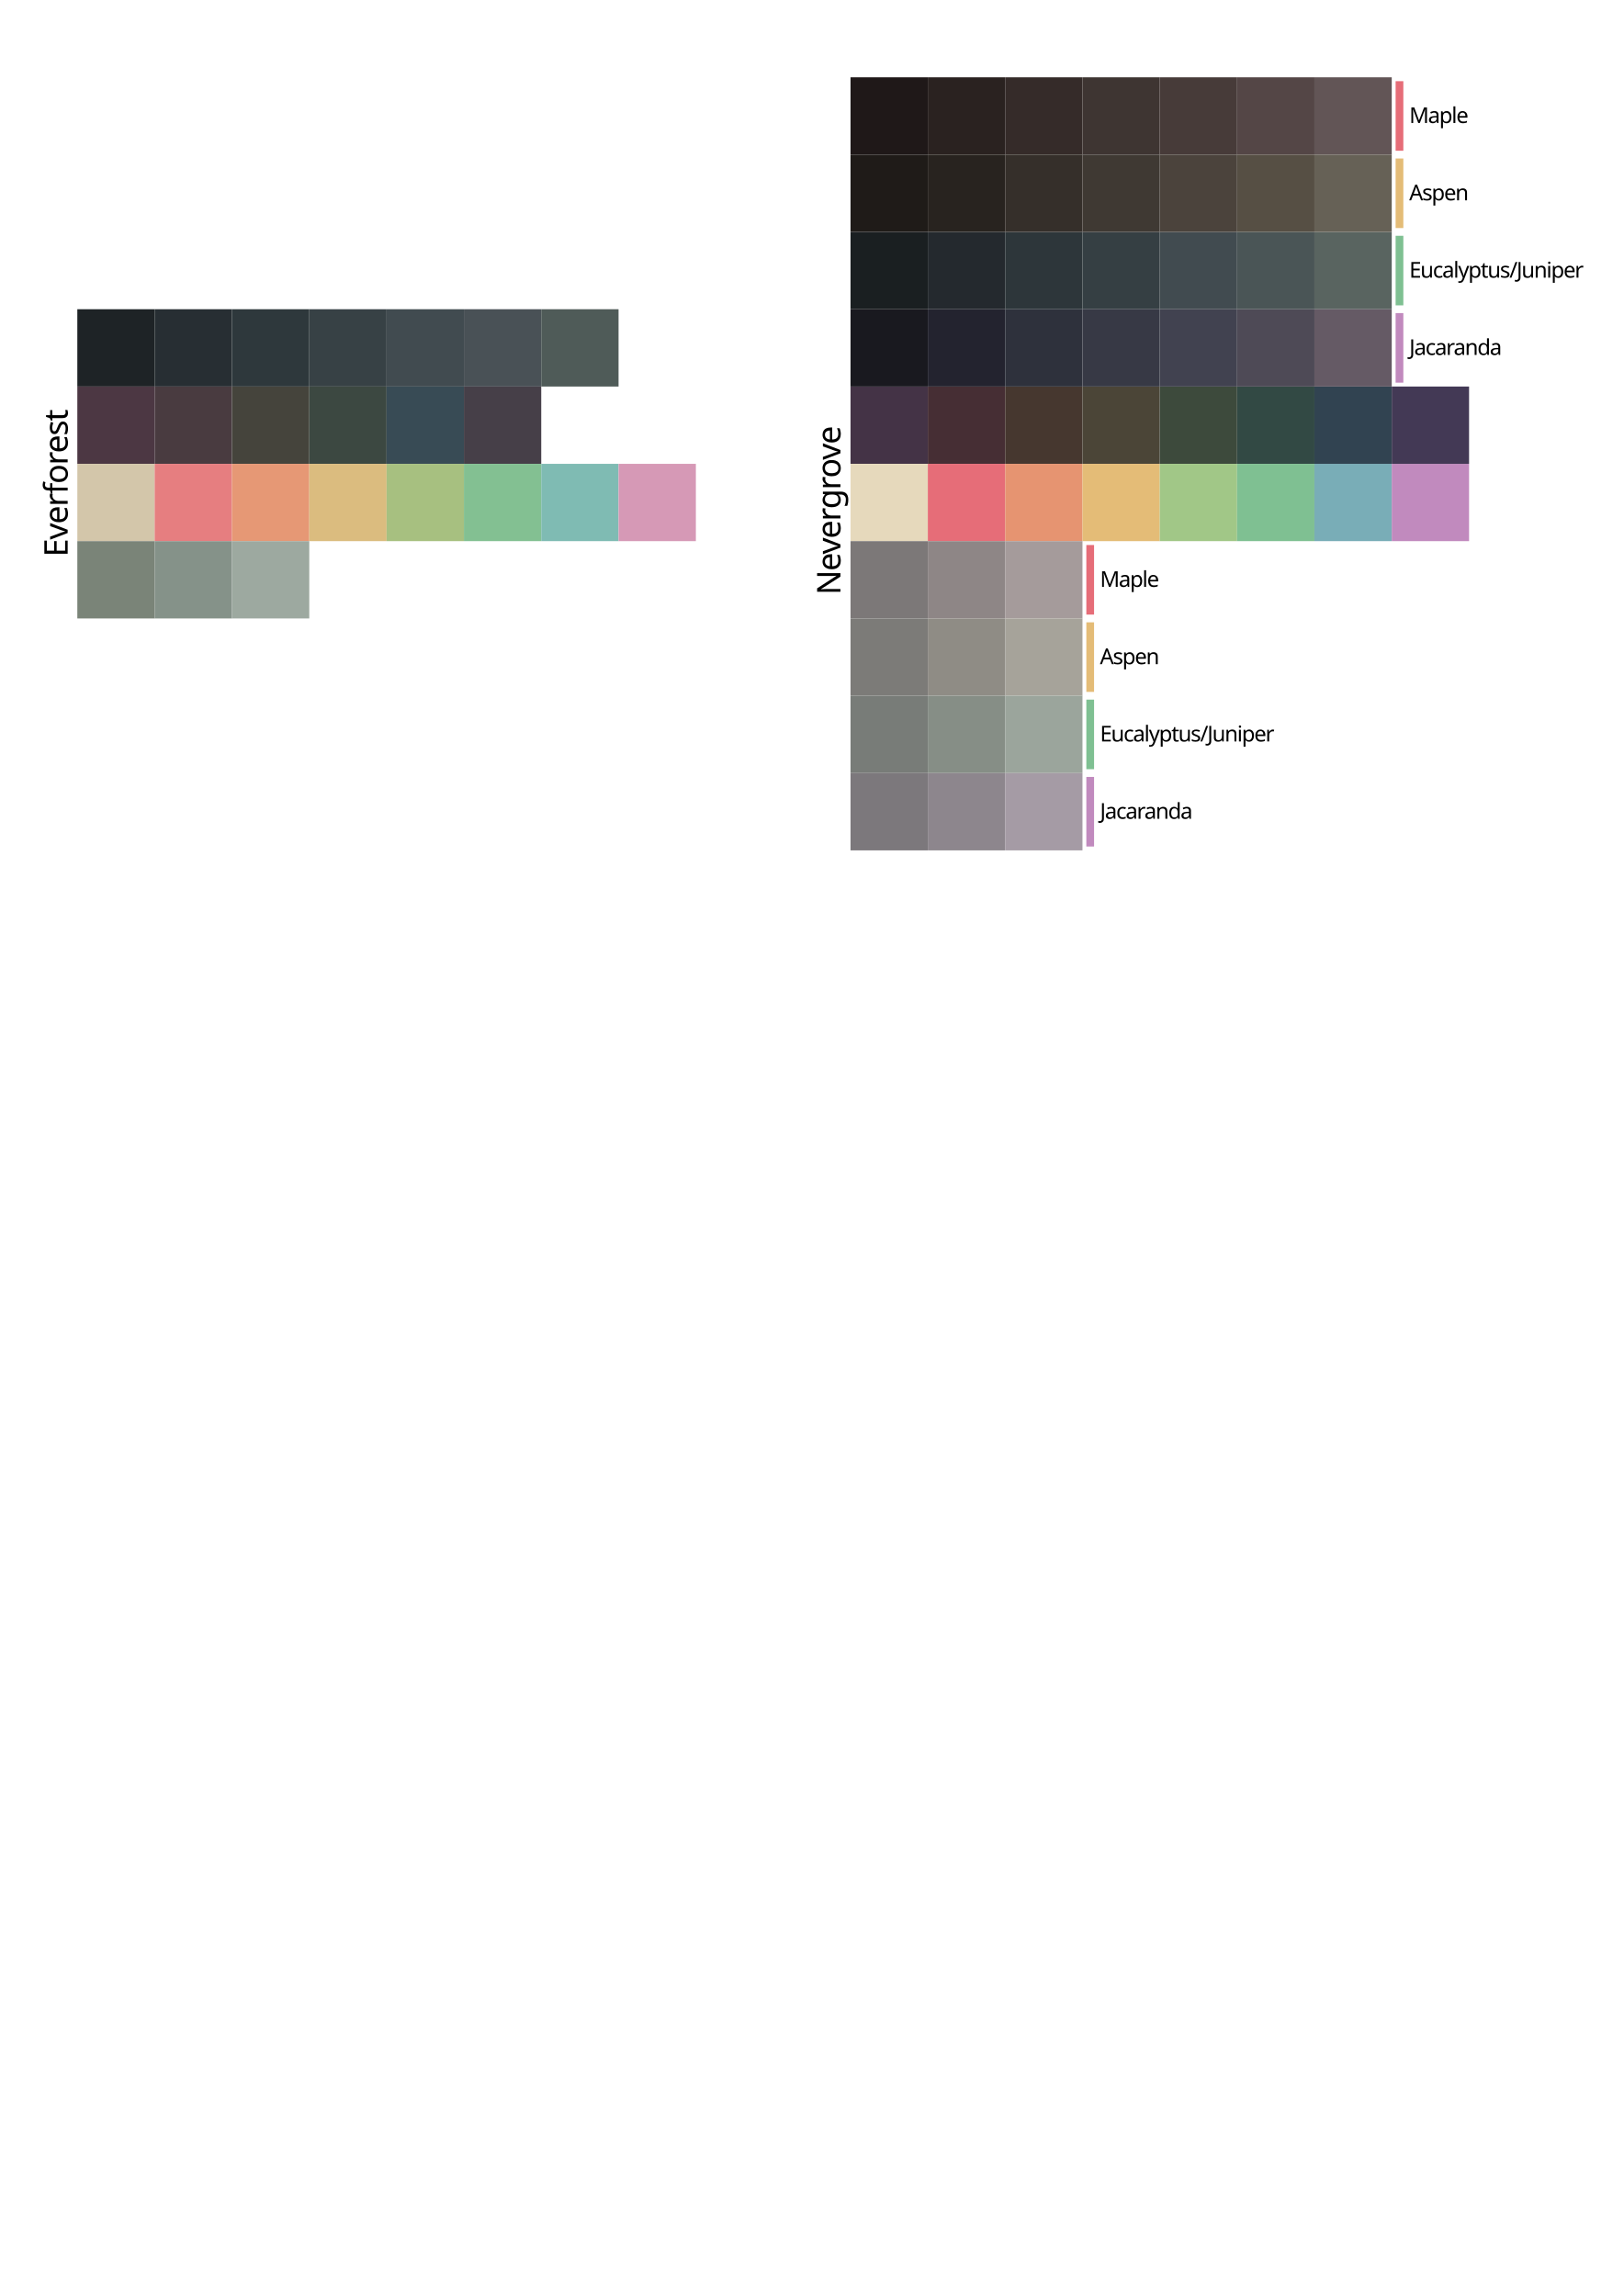
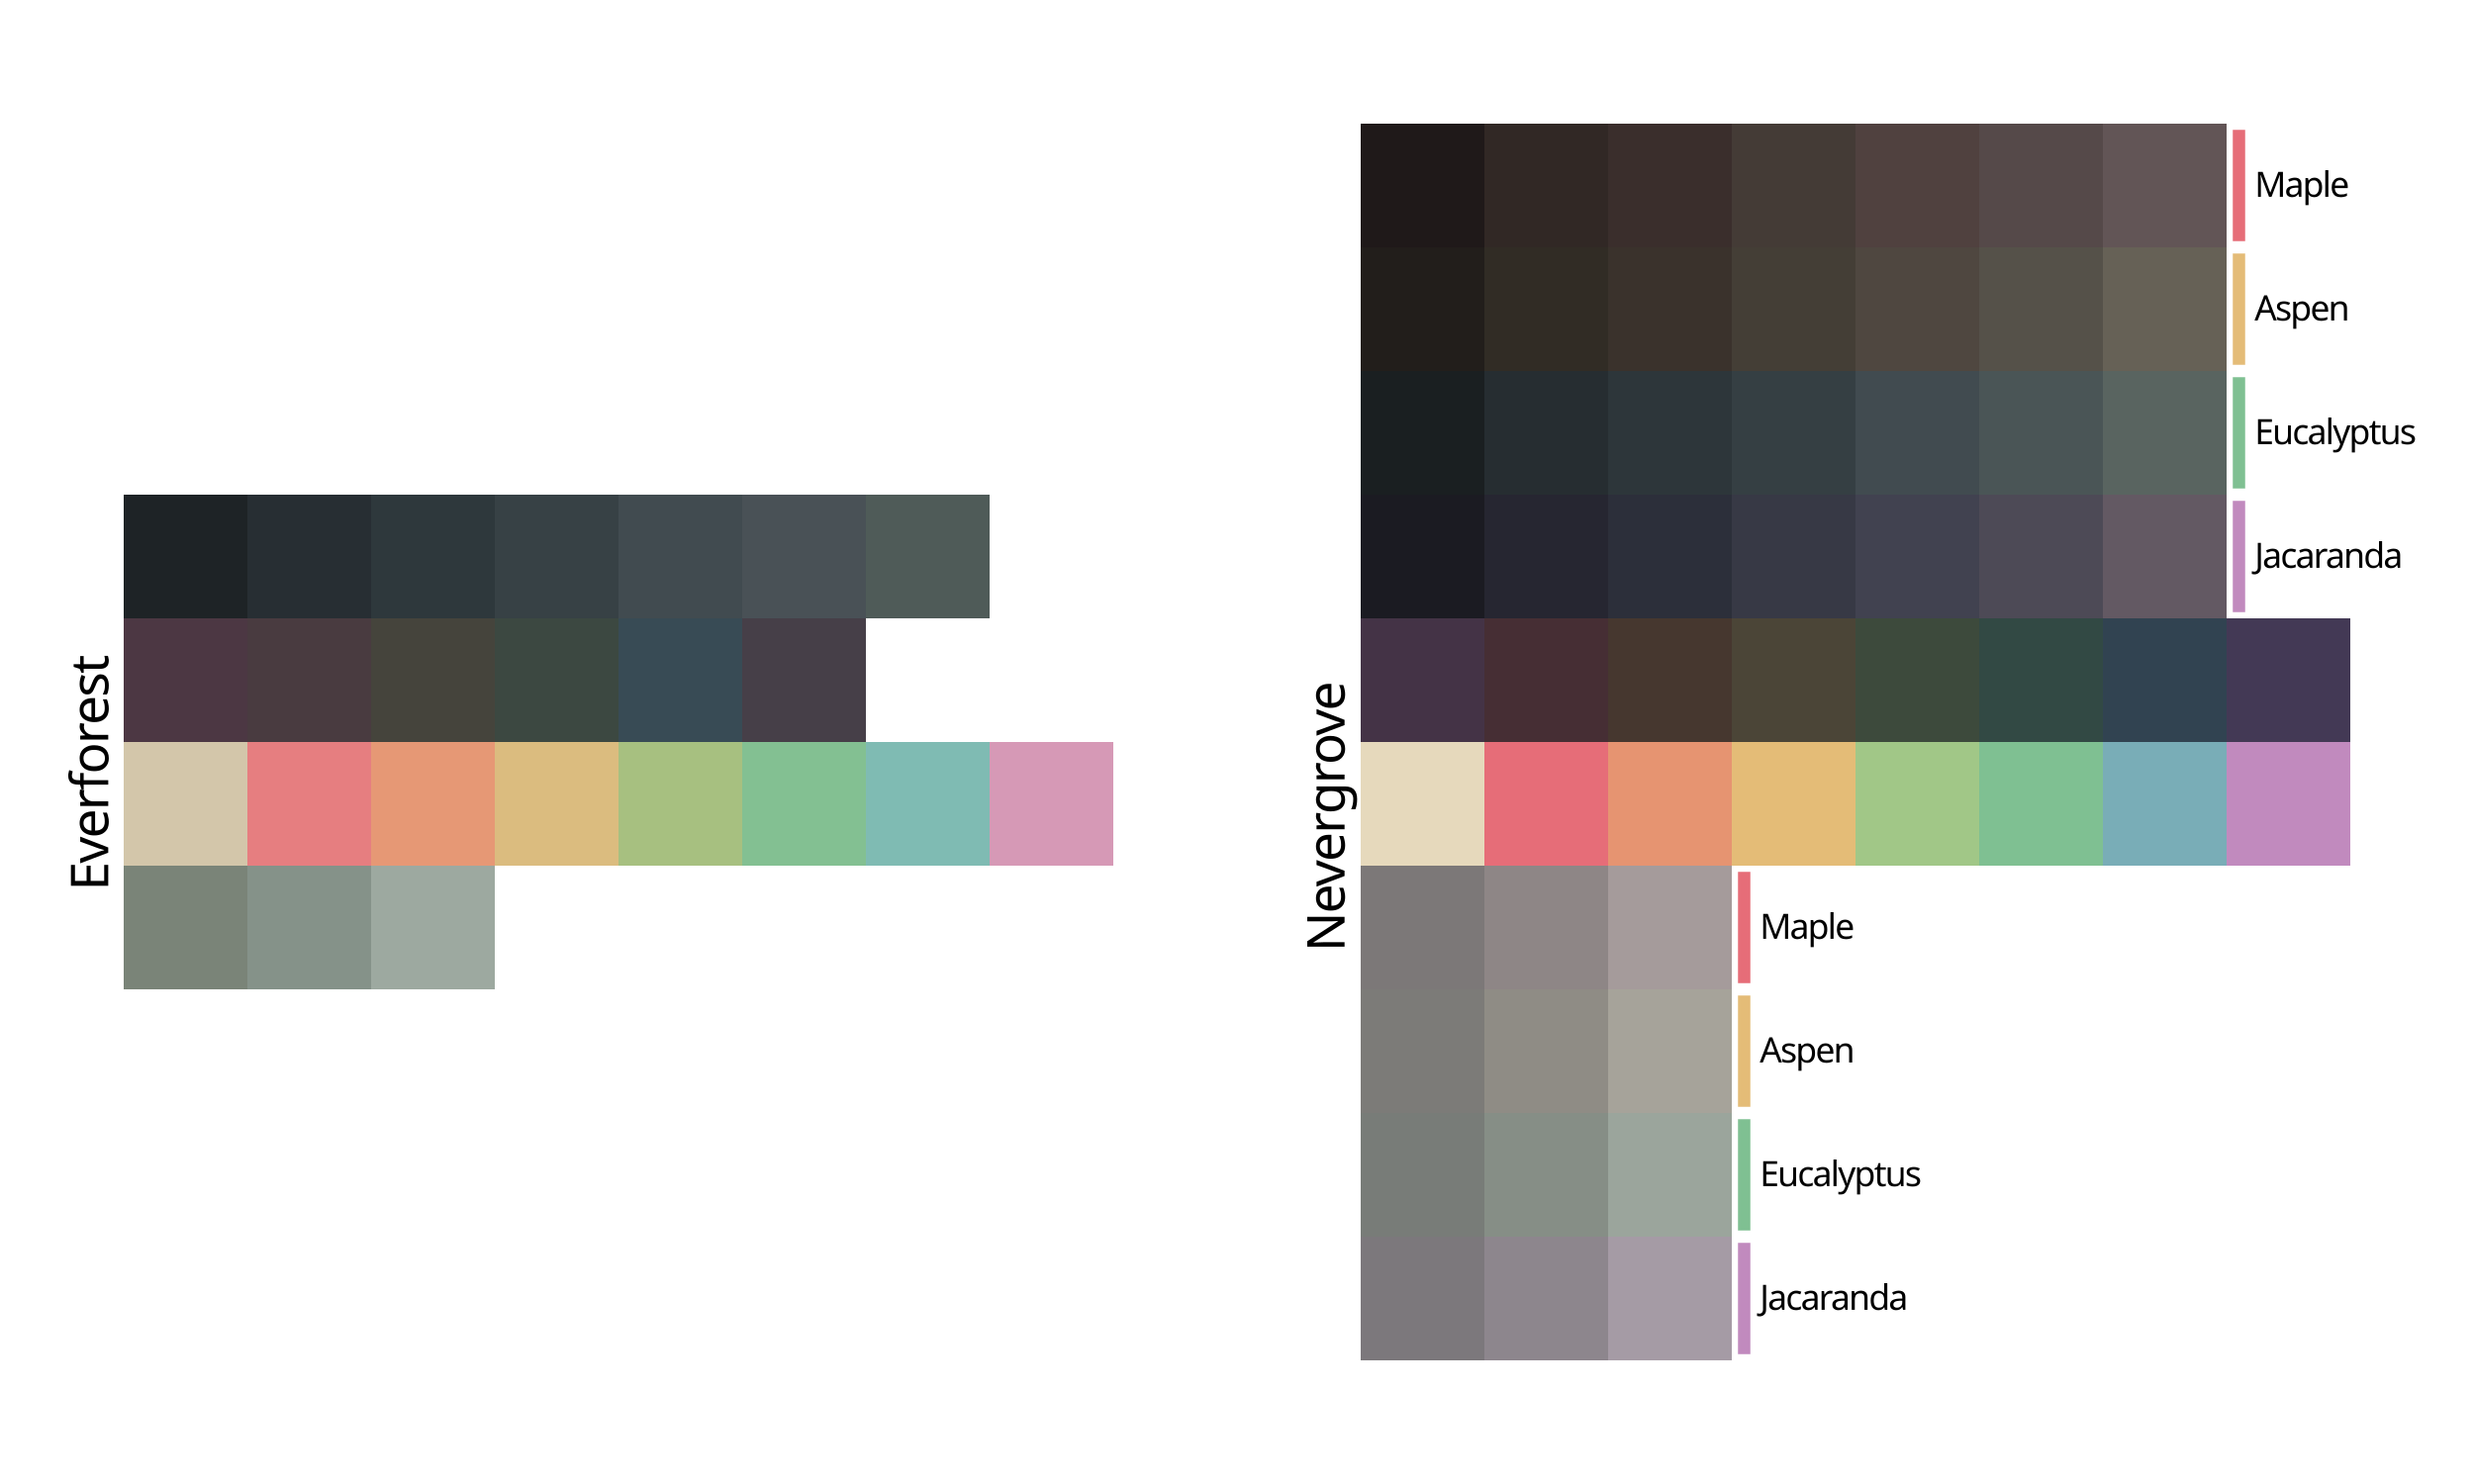
- <svg xmlns="http://www.w3.org/2000/svg" width="210mm" height="297mm" viewBox="0 0 210 297" version="1.1" id="svg1">
+ <svg xmlns="http://www.w3.org/2000/svg" width="200mm" height="120mm" viewBox="0 0 200 120" version="1.1" id="svg1">
  <defs id="defs1">
    </defs>
  <g id="layer1">
    <path style="fill:#1e2326;fill-opacity:1;stroke-width:2;stroke-linecap:round;stroke-miterlimit:10;paint-order:stroke fill markers" id="rect1" width="10" height="10" x="10" y="10" d="m 10,10 h 10 v 10 H 10 Z" transform="translate(2.3009303e-7,30)" />
    <path style="fill:#272e33;fill-opacity:1;stroke-width:2;stroke-linecap:round;stroke-miterlimit:10;paint-order:stroke fill markers" id="path1" d="m 10,10 h 10 v 10 H 10 Z" transform="translate(10,30)" />
    <path style="fill:#2e383c;fill-opacity:1;stroke-width:2;stroke-linecap:round;stroke-miterlimit:10;paint-order:stroke fill markers" id="path2" d="m 10,10 h 10 v 10 H 10 Z" transform="translate(20,30)" />
    <path style="fill:#374145;fill-opacity:1;stroke-width:2;stroke-linecap:round;stroke-miterlimit:10;paint-order:stroke fill markers" id="path3" d="m 10,10 h 10 v 10 H 10 Z" transform="translate(30,30)" />
    <path style="fill:#414b50;fill-opacity:1;stroke-width:2;stroke-linecap:round;stroke-miterlimit:10;paint-order:stroke fill markers" id="path4" d="m 10,10 h 10 v 10 H 10 Z" transform="translate(40,30)" />
    <path style="fill:#495156;fill-opacity:1;stroke-width:2;stroke-linecap:round;stroke-miterlimit:10;paint-order:stroke fill markers" id="path5" d="m 10,10 h 10 v 10 H 10 Z" transform="translate(50,30)" />
    <path style="fill:#4f5b58;fill-opacity:1;stroke-width:2;stroke-linecap:round;stroke-miterlimit:10;paint-order:stroke fill markers" id="path6" d="m 10,10 h 10 v 10 H 10 Z" transform="translate(60,30)" />
    <path style="display:none;fill:#4c3743;fill-opacity:1;stroke-width:2;stroke-linecap:round;stroke-miterlimit:10;paint-order:stroke fill markers" id="path7" d="m 10,10 h 10 v 10 H 10 Z" transform="translate(70)" />
    <path style="fill:#4c3743;fill-opacity:1;stroke-width:2;stroke-linecap:round;stroke-miterlimit:10;paint-order:stroke fill markers" id="path7-8" d="m 10,20 h 10 v 10 H 10 Z" transform="translate(2.3009303e-7,30)" />
    <path style="display:none;fill:#493b40;fill-opacity:1;stroke-width:2;stroke-linecap:round;stroke-miterlimit:10;paint-order:stroke fill markers" id="path8" d="m 10,10 h 10 v 10 H 10 Z" transform="translate(80)" />
    <path style="fill:#493b40;fill-opacity:1;stroke-width:2;stroke-linecap:round;stroke-miterlimit:10;paint-order:stroke fill markers" id="path9" d="m 10,20 h 10 v 10 H 10 Z" transform="translate(10,30)" />
    <path style="fill:#45443c;fill-opacity:1;stroke-width:2;stroke-linecap:round;stroke-miterlimit:10;paint-order:stroke fill markers" id="path10" d="m 10,20 h 10 v 10 H 10 Z" transform="translate(20,30)" />
    <path style="fill:#3c4841;fill-opacity:1;stroke-width:2;stroke-linecap:round;stroke-miterlimit:10;paint-order:stroke fill markers" id="path11" d="m 10,20 h 10 v 10 H 10 Z" transform="translate(30,30)" />
    <path style="fill:#384b55;fill-opacity:1;stroke-width:2;stroke-linecap:round;stroke-miterlimit:10;paint-order:stroke fill markers" id="path12" d="m 10,20 h 10 v 10 H 10 Z" transform="translate(40,30)" />
    <path style="fill:#463f48;fill-opacity:1;stroke-width:2;stroke-linecap:round;stroke-miterlimit:10;paint-order:stroke fill markers" id="path13" d="m 10,20 h 10 v 10 H 10 Z" transform="translate(50,30)" />
    <path style="fill:#d3c6aa;fill-opacity:1;stroke-width:2;stroke-linecap:round;stroke-miterlimit:10;paint-order:stroke fill markers" id="path19" d="m 10,20 h 10 v 10 H 10 Z" transform="translate(2.3009303e-7,40)" />
    <path style="fill:#e67e80;fill-opacity:1;stroke-width:2;stroke-linecap:round;stroke-miterlimit:10;paint-order:stroke fill markers" id="path20" d="m 10,20 h 10 v 10 H 10 Z" transform="translate(10,40)" />
    <path style="fill:#e69875;fill-opacity:1;stroke-width:2;stroke-linecap:round;stroke-miterlimit:10;paint-order:stroke fill markers" id="path21" d="m 10,20 h 10 v 10 H 10 Z" transform="translate(20,40)" />
    <path style="fill:#dbbc7f;fill-opacity:1;stroke-width:2;stroke-linecap:round;stroke-miterlimit:10;paint-order:stroke fill markers" id="path22" d="m 10,20 h 10 v 10 H 10 Z" transform="translate(30,40)" />
    <path style="fill:#a7c080;fill-opacity:1;stroke-width:2;stroke-linecap:round;stroke-miterlimit:10;paint-order:stroke fill markers" id="path23" d="m 10,20 h 10 v 10 H 10 Z" transform="translate(40,40)" />
    <path style="fill:#83c092;fill-opacity:1;stroke-width:2;stroke-linecap:round;stroke-miterlimit:10;paint-order:stroke fill markers" id="path24" d="m 10,20 h 10 v 10 H 10 Z" transform="translate(50,40)" />
    <path transform="translate(60,40)" style="fill:#7fbbb3;fill-opacity:1;stroke-width:2;stroke-linecap:round;stroke-miterlimit:10;paint-order:stroke fill markers" id="path25" d="m 10,20 h 10 v 10 H 10 Z" />
    <path transform="translate(70,40)" style="fill:#d699b6;fill-opacity:1;stroke-width:2;stroke-linecap:round;stroke-miterlimit:10;paint-order:stroke fill markers" id="path26" d="m 10,20 h 10 v 10 H 10 Z" />
    <path style="fill:#7a8478;fill-opacity:1;stroke-width:2;stroke-linecap:round;stroke-miterlimit:10;paint-order:stroke fill markers" id="path27" d="m 10,20 h 10 v 10 H 10 Z" transform="translate(2.3009303e-7,50)" />
    <path transform="translate(10,50)" style="fill:#859289;fill-opacity:1;stroke-width:2;stroke-linecap:round;stroke-miterlimit:10;paint-order:stroke fill markers" id="path28" d="m 10,20 h 10 v 10 H 10 Z" />
    <path transform="translate(20,50)" style="fill:#9da9a0;fill-opacity:1;stroke-width:2;stroke-linecap:round;stroke-miterlimit:10;paint-order:stroke fill markers" id="path29" d="m 10,20 h 10 v 10 H 10 Z" />
    <path transform="translate(30,20)" style="display:none;fill:#d3c6aa;fill-opacity:1;stroke-width:2;stroke-linecap:round;stroke-miterlimit:10;paint-order:stroke fill markers" id="path30" d="m 10,20 h 10 v 10 H 10 Z" />
    <path transform="translate(40,20)" style="display:none;fill:#d3c6aa;fill-opacity:1;stroke-width:2;stroke-linecap:round;stroke-miterlimit:10;paint-order:stroke fill markers" id="path31" d="m 10,20 h 10 v 10 H 10 Z" />
    <path transform="translate(50,20)" style="display:none;fill:#d3c6aa;fill-opacity:1;stroke-width:2;stroke-linecap:round;stroke-miterlimit:10;paint-order:stroke fill markers" id="path32" d="m 10,20 h 10 v 10 H 10 Z" />
    <path transform="translate(60,20)" style="display:none;fill:#d3c6aa;fill-opacity:1;stroke-width:2;stroke-linecap:round;stroke-miterlimit:10;paint-order:stroke fill markers" id="path33" d="m 10,20 h 10 v 10 H 10 Z" />
    <path transform="translate(70,20)" style="display:none;fill:#d3c6aa;fill-opacity:1;stroke-width:2;stroke-linecap:round;stroke-miterlimit:10;paint-order:stroke fill markers" id="path34" d="m 10,20 h 10 v 10 H 10 Z" />
    <text xml:space="preserve" style="font-size:4.233px;line-height:0.8;font-family:Atreyu;-inkscape-font-specification:Atreyu;text-align:center;text-decoration-color:#000000;letter-spacing:-0.132px;writing-mode:lr-tb;direction:ltr;baseline-shift:baseline;text-anchor:middle;fill:#000000;fill-opacity:1;stroke-width:2;stroke-linecap:round;stroke-miterlimit:10;paint-order:stroke fill markers" x="-59.934" y="8.75" id="text34" transform="rotate(-90)">
      <tspan id="tspan34" style="font-size:4.233px;letter-spacing:-0.132px;writing-mode:lr-tb;direction:ltr;baseline-shift:baseline;fill:#000000;fill-opacity:1;stroke-width:2" x="-60" y="8.75" rotate="0 0 0 0 0 0 0 0 0 0 0">Everforest</tspan>
    </text>
  </g>
  <g id="layer1-1" transform="translate(8.0532465e-7,50)">
    <path style="fill:#1a1f21;fill-opacity:1;stroke-width:2;stroke-linecap:round;stroke-miterlimit:10;paint-order:stroke fill markers" id="rect1-1" width="10" height="10" x="10" y="10" d="m 10,10 h 10 v 10 H 10 Z" transform="translate(100,-29.99999)" />
-     <path style="fill:#24292e;fill-opacity:1;stroke-width:2;stroke-linecap:round;stroke-miterlimit:10;paint-order:stroke fill markers" id="path1-5" d="m 10,10 h 10 v 10 H 10 Z" transform="translate(110,-29.99999)" />
+     <path style="fill:#262d31;fill-opacity:1;stroke-width:2;stroke-linecap:round;stroke-miterlimit:10;paint-order:stroke fill markers" id="path1-5" d="m 10,10 h 10 v 10 H 10 Z" transform="translate(110,-29.99999)" />
    <path style="fill:#2d363a;fill-opacity:1;stroke-width:2;stroke-linecap:round;stroke-miterlimit:10;paint-order:stroke fill markers" id="path2-2" d="m 10,10 h 10 v 10 H 10 Z" transform="translate(120,-29.99999)" />
    <path style="fill:#353f43;fill-opacity:1;stroke-width:2;stroke-linecap:round;stroke-miterlimit:10;paint-order:stroke fill markers" id="path3-7" d="m 10,10 h 10 v 10 H 10 Z" transform="translate(130,-29.99999)" />
    <path style="fill:#414b50;fill-opacity:1;stroke-width:2;stroke-linecap:round;stroke-miterlimit:10;paint-order:stroke fill markers" id="path4-6" d="m 10,10 h 10 v 10 H 10 Z" transform="translate(140,-29.99999)" />
    <path style="fill:#4a5556;fill-opacity:1;stroke-width:2;stroke-linecap:round;stroke-miterlimit:10;paint-order:stroke fill markers" id="path5-1" d="m 10,10 h 10 v 10 H 10 Z" transform="translate(150,-29.99999)" />
    <path style="fill:#596460;fill-opacity:1;stroke-width:2;stroke-linecap:round;stroke-miterlimit:10;paint-order:stroke fill markers" id="path6-4" d="m 10,10 h 10 v 10 H 10 Z" transform="translate(160,-29.99999)" />
-     <path style="display:none;fill:#4c3743;fill-opacity:1;stroke-width:2;stroke-linecap:round;stroke-miterlimit:10;paint-order:stroke fill markers" id="path7-2" d="m 10,10 h 10 v 10 H 10 Z" transform="translate(70)" />
    <path style="fill:#443346;fill-opacity:1;stroke-width:2;stroke-linecap:round;stroke-miterlimit:10;paint-order:stroke fill markers" id="path7-8-3" d="m 10,20 h 10 v 10 H 10 Z" transform="translate(100,-20)" />
-     <path style="display:none;fill:#493b40;fill-opacity:1;stroke-width:2;stroke-linecap:round;stroke-miterlimit:10;paint-order:stroke fill markers" id="path8-2" d="m 10,10 h 10 v 10 H 10 Z" transform="translate(80)" />
    <path style="fill:#462e34;fill-opacity:1;stroke-width:2;stroke-linecap:round;stroke-miterlimit:10;paint-order:stroke fill markers" id="path9-2" d="m 10,20 h 10 v 10 H 10 Z" transform="translate(110,-20)" />
    <path style="fill:#46372f;fill-opacity:1;stroke-width:2;stroke-linecap:round;stroke-miterlimit:10;paint-order:stroke fill markers" id="path10-1" d="m 10,20 h 10 v 10 H 10 Z" transform="translate(120,-20)" />
    <path style="fill:#4b4537;fill-opacity:1;stroke-width:2;stroke-linecap:round;stroke-miterlimit:10;paint-order:stroke fill markers" id="path11-6" d="m 10,20 h 10 v 10 H 10 Z" transform="translate(130,-20)" />
    <path style="fill:#3d4a3c;fill-opacity:1;stroke-width:2;stroke-linecap:round;stroke-miterlimit:10;paint-order:stroke fill markers" id="path12-8" d="m 10,20 h 10 v 10 H 10 Z" transform="translate(140,-20)" />
    <path style="fill:#324944;fill-opacity:1;stroke-width:2;stroke-linecap:round;stroke-miterlimit:10;paint-order:stroke fill markers" id="path13-5" d="m 10,20 h 10 v 10 H 10 Z" transform="translate(150,-20)" />
+     <path style="fill:#314351;fill-opacity:1;stroke-width:2;stroke-linecap:round;stroke-miterlimit:10;paint-order:stroke fill markers" id="path14" d="m 10,20 h 10 v 10 H 10 Z" transform="translate(160,-20)" />
+     <path style="fill:#433955;fill-opacity:1;stroke-width:2;stroke-linecap:round;stroke-miterlimit:10;paint-order:stroke fill markers" id="path15" d="m 10,20 h 10 v 10 H 10 Z" transform="translate(170,-20)" />
    <path style="fill:#e6d9bc;fill-opacity:1;stroke-width:2;stroke-linecap:round;stroke-miterlimit:10;paint-order:stroke fill markers" id="path19-7" d="m 10,20 h 10 v 10 H 10 Z" transform="translate(100,-10)" />
    <path style="fill:#e66d78;fill-opacity:1;stroke-width:2;stroke-linecap:round;stroke-miterlimit:10;paint-order:stroke fill markers" id="path20-6" d="m 10,20 h 10 v 10 H 10 Z" transform="translate(110,-10)" />
    <path style="fill:#e69471;fill-opacity:1;stroke-width:2;stroke-linecap:round;stroke-miterlimit:10;paint-order:stroke fill markers" id="path21-1" d="m 10,20 h 10 v 10 H 10 Z" transform="translate(120,-10)" />
    <path style="fill:#e4bc77;fill-opacity:1;stroke-width:2;stroke-linecap:round;stroke-miterlimit:10;paint-order:stroke fill markers" id="path22-8" d="m 10,20 h 10 v 10 H 10 Z" transform="translate(130,-10)" />
    <path style="fill:#a1c787;fill-opacity:1;stroke-width:2;stroke-linecap:round;stroke-miterlimit:10;paint-order:stroke fill markers" id="path23-9" d="m 10,20 h 10 v 10 H 10 Z" transform="translate(140,-10)" />
    <path style="fill:#7fc092;fill-opacity:1;stroke-width:2;stroke-linecap:round;stroke-miterlimit:10;paint-order:stroke fill markers" id="path24-2" d="m 10,20 h 10 v 10 H 10 Z" transform="translate(150,-10)" />
    <path transform="translate(160,-10)" style="fill:#79adb7;fill-opacity:1;stroke-width:2;stroke-linecap:round;stroke-miterlimit:10;paint-order:stroke fill markers" id="path25-7" d="m 10,20 h 10 v 10 H 10 Z" />
    <path transform="translate(170,-10)" style="fill:#c18abe;fill-opacity:1;stroke-width:2;stroke-linecap:round;stroke-miterlimit:10;paint-order:stroke fill markers" id="path26-9" d="m 10,20 h 10 v 10 H 10 Z" />
    <path style="fill:#7c7878;fill-opacity:1;stroke-width:2;stroke-linecap:round;stroke-miterlimit:10;paint-order:stroke fill markers" id="path27-5" d="m 10,20 h 10 v 10 H 10 Z" transform="translate(100)" />
    <path transform="translate(110)" style="fill:#8e8686;fill-opacity:1;stroke-width:2;stroke-linecap:round;stroke-miterlimit:10;paint-order:stroke fill markers" id="path28-4" d="m 10,20 h 10 v 10 H 10 Z" />
    <path transform="translate(120)" style="fill:#a59b9b;fill-opacity:1;stroke-width:2;stroke-linecap:round;stroke-miterlimit:10;paint-order:stroke fill markers" id="path29-3" d="m 10,20 h 10 v 10 H 10 Z" />
-     <path transform="translate(30,20)" style="display:none;fill:#d3c6aa;fill-opacity:1;stroke-width:2;stroke-linecap:round;stroke-miterlimit:10;paint-order:stroke fill markers" id="path30-1" d="m 10,20 h 10 v 10 H 10 Z" />
-     <path transform="translate(40,20)" style="display:none;fill:#d3c6aa;fill-opacity:1;stroke-width:2;stroke-linecap:round;stroke-miterlimit:10;paint-order:stroke fill markers" id="path31-2" d="m 10,20 h 10 v 10 H 10 Z" />
-     <path transform="translate(50,20)" style="display:none;fill:#d3c6aa;fill-opacity:1;stroke-width:2;stroke-linecap:round;stroke-miterlimit:10;paint-order:stroke fill markers" id="path32-3" d="m 10,20 h 10 v 10 H 10 Z" />
-     <path transform="translate(60,20)" style="display:none;fill:#d3c6aa;fill-opacity:1;stroke-width:2;stroke-linecap:round;stroke-miterlimit:10;paint-order:stroke fill markers" id="path33-3" d="m 10,20 h 10 v 10 H 10 Z" />
-     <path transform="translate(70,20)" style="display:none;fill:#d3c6aa;fill-opacity:1;stroke-width:2;stroke-linecap:round;stroke-miterlimit:10;paint-order:stroke fill markers" id="path34-4" d="m 10,20 h 10 v 10 H 10 Z" />
    <text xml:space="preserve" style="font-size:4.233px;line-height:0.8;font-family:Atreyu;-inkscape-font-specification:Atreyu;text-align:center;text-decoration-color:#000000;letter-spacing:-0.132px;writing-mode:lr-tb;direction:ltr;baseline-shift:baseline;text-anchor:middle;fill:#000000;fill-opacity:1;stroke-width:2;stroke-linecap:round;stroke-miterlimit:10;paint-order:stroke fill markers" x="-10.002" y="108.696" id="text34-1" transform="rotate(-90)">
      <tspan style="font-size:4.233px;letter-spacing:-0.132px;writing-mode:lr-tb;direction:ltr;baseline-shift:baseline;fill:#000000;fill-opacity:1;stroke-width:2" x="-10.068" y="108.696" rotate="0 0 0 0 0 0 0 0 0 0 0 0 0 0 0 0 0 0 0 0 0" id="tspan1">Nevergrove<tspan rotate="0" id="tspan66" style="font-size:4.233px;letter-spacing:-0.132px;writing-mode:lr-tb;direction:ltr;baseline-shift:baseline;fill:#000000;fill-opacity:1;stroke-width:2" />
      </tspan>
    </text>
-     <path style="fill:#314351;fill-opacity:1;stroke-width:2;stroke-linecap:round;stroke-miterlimit:10;paint-order:stroke fill markers" id="path14" d="m 10,20 h 10 v 10 H 10 Z" transform="translate(160,-20)" />
-     <path style="fill:#433955;fill-opacity:1;stroke-width:2;stroke-linecap:round;stroke-miterlimit:10;paint-order:stroke fill markers" id="path15" d="m 10,20 h 10 v 10 H 10 Z" transform="translate(170,-20)" />
-     <path style="fill:#1f1818;fill-opacity:1;stroke-width:2;stroke-linecap:round;stroke-miterlimit:10;paint-order:stroke fill markers" id="path16-4" width="10" height="10" x="10" y="10" d="m 10,10 h 10 v 10 H 10 Z" transform="translate(100,-49.99999)" />
-     <path style="fill:#2a2220;fill-opacity:1;stroke-width:2;stroke-linecap:round;stroke-miterlimit:10;paint-order:stroke fill markers" id="path17-2" d="m 10,10 h 10 v 10 H 10 Z" transform="translate(110,-49.99999)" />
-     <path style="fill:#352b29;fill-opacity:1;stroke-width:2;stroke-linecap:round;stroke-miterlimit:10;paint-order:stroke fill markers" id="path18-3" d="m 10,10 h 10 v 10 H 10 Z" transform="translate(120,-49.99999)" />
-     <path style="fill:#3e3532;fill-opacity:1;stroke-width:2;stroke-linecap:round;stroke-miterlimit:10;paint-order:stroke fill markers" id="path35-2" d="m 10,10 h 10 v 10 H 10 Z" transform="translate(130,-49.99999)" />
-     <path style="fill:#473b39;fill-opacity:1;stroke-width:2;stroke-linecap:round;stroke-miterlimit:10;paint-order:stroke fill markers" id="path36-2" d="m 10,10 h 10 v 10 H 10 Z" transform="translate(140,-49.99999)" />
-     <path style="fill:#544646;fill-opacity:1;stroke-width:2;stroke-linecap:round;stroke-miterlimit:10;paint-order:stroke fill markers" id="path37-16" d="m 10,10 h 10 v 10 H 10 Z" transform="translate(150,-49.99999)" />
+     <path style="fill:#1f1919;fill-opacity:1;stroke-width:2;stroke-linecap:round;stroke-miterlimit:10;paint-order:stroke fill markers" id="path16-4" width="10" height="10" x="10" y="10" d="m 10,10 h 10 v 10 H 10 Z" transform="translate(100,-49.99999)" />
+     <path style="fill:#312825;fill-opacity:1;stroke-width:2;stroke-linecap:round;stroke-miterlimit:10;paint-order:stroke fill markers" id="path17-2" d="m 10,10 h 10 v 10 H 10 Z" transform="translate(110,-49.99999)" />
+     <path style="fill:#3a2e2c;fill-opacity:1;stroke-width:2;stroke-linecap:round;stroke-miterlimit:10;paint-order:stroke fill markers" id="path18-3" d="m 10,10 h 10 v 10 H 10 Z" transform="translate(120,-49.99999)" />
+     <path style="fill:#443b36;fill-opacity:1;stroke-width:2;stroke-linecap:round;stroke-miterlimit:10;paint-order:stroke fill markers" id="path35-2" d="m 10,10 h 10 v 10 H 10 Z" transform="translate(130,-49.99999)" />
+     <path style="fill:#50413f;fill-opacity:1;stroke-width:2;stroke-linecap:round;stroke-miterlimit:10;paint-order:stroke fill markers" id="path36-2" d="m 10,10 h 10 v 10 H 10 Z" transform="translate(140,-49.99999)" />
+     <path style="fill:#554949;fill-opacity:1;stroke-width:2;stroke-linecap:round;stroke-miterlimit:10;paint-order:stroke fill markers" id="path37-16" d="m 10,10 h 10 v 10 H 10 Z" transform="translate(150,-49.99999)" />
    <path style="fill:#625556;fill-opacity:1;stroke-width:2;stroke-linecap:round;stroke-miterlimit:10;paint-order:stroke fill markers" id="path38-8" d="m 10,10 h 10 v 10 H 10 Z" transform="translate(160,-49.99999)" />
    <text xml:space="preserve" style="font-style:normal;font-variant:normal;font-weight:normal;font-stretch:normal;font-size:2.822px;line-height:0.8;font-family:'Averia Libre';-inkscape-font-specification:'Averia Libre';text-align:start;text-decoration-color:#000000;letter-spacing:-0.132px;writing-mode:lr-tb;direction:ltr;baseline-shift:baseline;text-anchor:start;fill:#000000;fill-opacity:1;stroke-width:2;stroke-linecap:round;stroke-miterlimit:10;paint-order:stroke fill markers" x="182.258" y="-4.085" id="text40">
      <tspan id="tspan40" style="font-style:normal;font-variant:normal;font-weight:normal;font-stretch:normal;font-size:2.822px;font-family:'Averia Libre';-inkscape-font-specification:'Averia Libre';text-align:start;letter-spacing:-0.132px;writing-mode:lr-tb;direction:ltr;baseline-shift:baseline;text-anchor:start;fill:#000000;fill-opacity:1;stroke-width:2" x="182.258" y="-4.085" rotate="0 0 0 0 0 0 0 0 0 0">Jacaranda</tspan>
    </text>
-     <path style="fill:#19191f;fill-opacity:1;stroke-width:2;stroke-linecap:round;stroke-miterlimit:10;paint-order:stroke fill markers" id="path40" width="10" height="10" x="10" y="10" d="m 10,10 h 10 v 10 H 10 Z" transform="translate(100,-19.99999)" />
-     <path style="fill:#23232f;fill-opacity:1;stroke-width:2;stroke-linecap:round;stroke-miterlimit:10;paint-order:stroke fill markers" id="path41" d="m 10,10 h 10 v 10 H 10 Z" transform="translate(110,-19.99999)" />
-     <path style="fill:#2e313c;fill-opacity:1;stroke-width:2;stroke-linecap:round;stroke-miterlimit:10;paint-order:stroke fill markers" id="path42" d="m 10,10 h 10 v 10 H 10 Z" transform="translate(120,-19.99999)" />
+     <path style="fill:#1b1b22;fill-opacity:1;stroke-width:2;stroke-linecap:round;stroke-miterlimit:10;paint-order:stroke fill markers" id="path40" width="10" height="10" x="10" y="10" d="m 10,10 h 10 v 10 H 10 Z" transform="translate(100,-19.99999)" />
+     <path style="fill:#262631;fill-opacity:1;stroke-width:2;stroke-linecap:round;stroke-miterlimit:10;paint-order:stroke fill markers" id="path41" d="m 10,10 h 10 v 10 H 10 Z" transform="translate(110,-19.99999)" />
+     <path style="fill:#2c2f3a;fill-opacity:1;stroke-width:2;stroke-linecap:round;stroke-miterlimit:10;paint-order:stroke fill markers" id="path42" d="m 10,10 h 10 v 10 H 10 Z" transform="translate(120,-19.99999)" />
    <path style="fill:#373945;fill-opacity:1;stroke-width:2;stroke-linecap:round;stroke-miterlimit:10;paint-order:stroke fill markers" id="path43" d="m 10,10 h 10 v 10 H 10 Z" transform="translate(130,-19.99999)" />
    <path style="fill:#414250;fill-opacity:1;stroke-width:2;stroke-linecap:round;stroke-miterlimit:10;paint-order:stroke fill markers" id="path44" d="m 10,10 h 10 v 10 H 10 Z" transform="translate(140,-19.99999)" />
-     <path style="fill:#4e4a56;fill-opacity:1;stroke-width:2;stroke-linecap:round;stroke-miterlimit:10;paint-order:stroke fill markers" id="path45" d="m 10,10 h 10 v 10 H 10 Z" transform="translate(150,-19.99999)" />
-     <path style="fill:#655a65;fill-opacity:1;stroke-width:2;stroke-linecap:round;stroke-miterlimit:10;paint-order:stroke fill markers" id="path46" d="m 10,10 h 10 v 10 H 10 Z" transform="translate(160,-19.99999)" />
-     <path style="fill:#1f1b18;fill-opacity:1;stroke-width:2;stroke-linecap:round;stroke-miterlimit:10;paint-order:stroke fill markers" id="path53" width="10" height="10" x="10" y="10" d="m 10,10 h 10 v 10 H 10 Z" transform="translate(100,-39.99999)" />
-     <path style="fill:#28231f;fill-opacity:1;stroke-width:2;stroke-linecap:round;stroke-miterlimit:10;paint-order:stroke fill markers" id="path54" d="m 10,10 h 10 v 10 H 10 Z" transform="translate(110,-39.99999)" />
-     <path style="fill:#352f2a;fill-opacity:1;stroke-width:2;stroke-linecap:round;stroke-miterlimit:10;paint-order:stroke fill markers" id="path55" d="m 10,10 h 10 v 10 H 10 Z" transform="translate(120,-39.99999)" />
-     <path style="fill:#3f3933;fill-opacity:1;stroke-width:2;stroke-linecap:round;stroke-miterlimit:10;paint-order:stroke fill markers" id="path56" d="m 10,10 h 10 v 10 H 10 Z" transform="translate(130,-39.99999)" />
-     <path style="fill:#4b433c;fill-opacity:1;stroke-width:2;stroke-linecap:round;stroke-miterlimit:10;paint-order:stroke fill markers" id="path57" d="m 10,10 h 10 v 10 H 10 Z" transform="translate(140,-39.99999)" />
-     <path style="fill:#564f44;fill-opacity:1;stroke-width:2;stroke-linecap:round;stroke-miterlimit:10;paint-order:stroke fill markers" id="path58" d="m 10,10 h 10 v 10 H 10 Z" transform="translate(150,-39.99999)" />
+     <path style="fill:#4d4a56;fill-opacity:1;stroke-width:2;stroke-linecap:round;stroke-miterlimit:10;paint-order:stroke fill markers" id="path45" d="m 10,10 h 10 v 10 H 10 Z" transform="translate(150,-19.99999)" />
+     <path style="fill:#635963;fill-opacity:1;stroke-width:2;stroke-linecap:round;stroke-miterlimit:10;paint-order:stroke fill markers" id="path46" d="m 10,10 h 10 v 10 H 10 Z" transform="translate(160,-19.99999)" />
+     <path style="fill:#221e1b;fill-opacity:1;stroke-width:2;stroke-linecap:round;stroke-miterlimit:10;paint-order:stroke fill markers" id="path53" width="10" height="10" x="10" y="10" d="m 10,10 h 10 v 10 H 10 Z" transform="translate(100,-39.99999)" />
+     <path style="fill:#312c25;fill-opacity:1;stroke-width:2;stroke-linecap:round;stroke-miterlimit:10;paint-order:stroke fill markers" id="path54" d="m 10,10 h 10 v 10 H 10 Z" transform="translate(110,-39.99999)" />
+     <path style="fill:#3a322c;fill-opacity:1;stroke-width:2;stroke-linecap:round;stroke-miterlimit:10;paint-order:stroke fill markers" id="path55" d="m 10,10 h 10 v 10 H 10 Z" transform="translate(120,-39.99999)" />
+     <path style="fill:#443e36;fill-opacity:1;stroke-width:2;stroke-linecap:round;stroke-miterlimit:10;paint-order:stroke fill markers" id="path56" d="m 10,10 h 10 v 10 H 10 Z" transform="translate(130,-39.99999)" />
+     <path style="fill:#4f4740;fill-opacity:1;stroke-width:2;stroke-linecap:round;stroke-miterlimit:10;paint-order:stroke fill markers" id="path57" d="m 10,10 h 10 v 10 H 10 Z" transform="translate(140,-39.99999)" />
+     <path style="fill:#555149;fill-opacity:1;stroke-width:2;stroke-linecap:round;stroke-miterlimit:10;paint-order:stroke fill markers" id="path58" d="m 10,10 h 10 v 10 H 10 Z" transform="translate(150,-39.99999)" />
    <path style="fill:#666156;fill-opacity:1;stroke-width:2;stroke-linecap:round;stroke-miterlimit:10;paint-order:stroke fill markers" id="path59" d="m 10,10 h 10 v 10 H 10 Z" transform="translate(160,-39.99999)" />
    <path style="fill:none;fill-opacity:1;stroke:#c18abe;stroke-width:1;stroke-linecap:square;stroke-miterlimit:10;stroke-opacity:1;paint-order:stroke fill markers" d="m 181,-9 v 8" id="path16" />
    <text xml:space="preserve" style="font-style:normal;font-variant:normal;font-weight:normal;font-stretch:normal;font-size:2.822px;line-height:0.8;font-family:'Averia Libre';-inkscape-font-specification:'Averia Libre';text-align:start;text-decoration-color:#000000;letter-spacing:-0.132px;writing-mode:lr-tb;direction:ltr;baseline-shift:baseline;text-anchor:start;fill:#000000;fill-opacity:1;stroke-width:2;stroke-linecap:round;stroke-miterlimit:10;paint-order:stroke fill markers" x="182.258" y="-14.085" id="text16">
-       <tspan id="tspan16" style="font-style:normal;font-variant:normal;font-weight:normal;font-stretch:normal;font-size:2.822px;font-family:'Averia Libre';-inkscape-font-specification:'Averia Libre';text-align:start;letter-spacing:-0.132px;writing-mode:lr-tb;direction:ltr;baseline-shift:baseline;text-anchor:start;fill:#000000;fill-opacity:1;stroke-width:2" x="182.258" y="-14.085" rotate="0 0 0 0 0 0 0 0 0 0 0 0 0 0 0 0 0 0 0">Eucalyptus/Juniper</tspan>
+       <tspan id="tspan16" style="font-style:normal;font-variant:normal;font-weight:normal;font-stretch:normal;font-size:2.822px;font-family:'Averia Libre';-inkscape-font-specification:'Averia Libre';text-align:start;letter-spacing:-0.132px;writing-mode:lr-tb;direction:ltr;baseline-shift:baseline;text-anchor:start;fill:#000000;fill-opacity:1;stroke-width:2" x="182.258" y="-14.085" rotate="0 0 0 0 0 0 0 0 0 0 0">Eucalyptus</tspan>
    </text>
    <path style="fill:none;fill-opacity:1;stroke:#7fc092;stroke-width:1;stroke-linecap:square;stroke-miterlimit:10;stroke-opacity:1;paint-order:stroke fill markers" d="m 81,61 v 8" id="path17" transform="translate(100,-79.99999)" />
    <text xml:space="preserve" style="font-style:normal;font-variant:normal;font-weight:normal;font-stretch:normal;font-size:2.822px;line-height:0.8;font-family:'Averia Libre';-inkscape-font-specification:'Averia Libre';text-align:start;text-decoration-color:#000000;letter-spacing:-0.132px;writing-mode:lr-tb;direction:ltr;baseline-shift:baseline;text-anchor:start;fill:#000000;fill-opacity:1;stroke-width:2;stroke-linecap:round;stroke-miterlimit:10;paint-order:stroke fill markers" x="182.258" y="-24.085" id="text17">
      <tspan id="tspan17" style="font-style:normal;font-variant:normal;font-weight:normal;font-stretch:normal;font-size:2.822px;font-family:'Averia Libre';-inkscape-font-specification:'Averia Libre';text-align:start;letter-spacing:-0.132px;writing-mode:lr-tb;direction:ltr;baseline-shift:baseline;text-anchor:start;fill:#000000;fill-opacity:1;stroke-width:2" x="182.258" y="-24.085" rotate="0 0 0 0 0 0">Aspen</tspan>
    </text>
    <path style="fill:none;fill-opacity:1;stroke:#e4bc77;stroke-width:1;stroke-linecap:square;stroke-miterlimit:10;stroke-opacity:1;paint-order:stroke fill markers" d="m 81,61 v 8" id="path18" transform="translate(100,-89.99999)" />
    <text xml:space="preserve" style="font-style:normal;font-variant:normal;font-weight:normal;font-stretch:normal;font-size:2.822px;line-height:0.8;font-family:'Averia Libre';-inkscape-font-specification:'Averia Libre';text-align:start;text-decoration-color:#000000;letter-spacing:-0.132px;writing-mode:lr-tb;direction:ltr;baseline-shift:baseline;text-anchor:start;fill:#000000;fill-opacity:1;stroke-width:2;stroke-linecap:round;stroke-miterlimit:10;paint-order:stroke fill markers" x="182.258" y="-34.085" id="text18">
      <tspan id="tspan18" style="font-style:normal;font-variant:normal;font-weight:normal;font-stretch:normal;font-size:2.822px;font-family:'Averia Libre';-inkscape-font-specification:'Averia Libre';text-align:start;letter-spacing:-0.132px;writing-mode:lr-tb;direction:ltr;baseline-shift:baseline;text-anchor:start;fill:#000000;fill-opacity:1;stroke-width:2" x="182.258" y="-34.085" rotate="0 0 0 0 0 0">Maple</tspan>
    </text>
    <path style="fill:none;fill-opacity:1;stroke:#e66d78;stroke-width:1;stroke-linecap:square;stroke-miterlimit:10;stroke-opacity:1;paint-order:stroke fill markers" d="m 81,61 v 8" id="path35" transform="translate(100,-99.99999)" />
    <text xml:space="preserve" style="font-style:normal;font-variant:normal;font-weight:normal;font-stretch:normal;font-size:2.822px;line-height:0.8;font-family:'Averia Libre';-inkscape-font-specification:'Averia Libre';text-align:start;text-decoration-color:#000000;letter-spacing:-0.132px;writing-mode:lr-tb;direction:ltr;baseline-shift:baseline;text-anchor:start;fill:#000000;fill-opacity:1;stroke-width:2;stroke-linecap:round;stroke-miterlimit:10;paint-order:stroke fill markers" x="142.258" y="55.915" id="text2">
      <tspan id="tspan2" style="font-style:normal;font-variant:normal;font-weight:normal;font-stretch:normal;font-size:2.822px;font-family:'Averia Libre';-inkscape-font-specification:'Averia Libre';text-align:start;letter-spacing:-0.132px;writing-mode:lr-tb;direction:ltr;baseline-shift:baseline;text-anchor:start;fill:#000000;fill-opacity:1;stroke-width:2" x="142.258" y="55.915" rotate="0 0 0 0 0 0 0 0 0 0">Jacaranda</tspan>
    </text>
    <path style="fill:none;fill-opacity:1;stroke:#c18abe;stroke-width:1;stroke-linecap:square;stroke-miterlimit:10;stroke-opacity:1;paint-order:stroke fill markers" d="m 81,61 v 8" id="path36" transform="translate(60,-9.999989)" />
    <text xml:space="preserve" style="font-style:normal;font-variant:normal;font-weight:normal;font-stretch:normal;font-size:2.822px;line-height:0.8;font-family:'Averia Libre';-inkscape-font-specification:'Averia Libre';text-align:start;text-decoration-color:#000000;letter-spacing:-0.132px;writing-mode:lr-tb;direction:ltr;baseline-shift:baseline;text-anchor:start;fill:#000000;fill-opacity:1;stroke-width:2;stroke-linecap:round;stroke-miterlimit:10;paint-order:stroke fill markers" x="142.258" y="45.915" id="text36">
-       <tspan id="tspan36" style="font-style:normal;font-variant:normal;font-weight:normal;font-stretch:normal;font-size:2.822px;font-family:'Averia Libre';-inkscape-font-specification:'Averia Libre';text-align:start;letter-spacing:-0.132px;writing-mode:lr-tb;direction:ltr;baseline-shift:baseline;text-anchor:start;fill:#000000;fill-opacity:1;stroke-width:2" x="142.258" y="45.915" rotate="0 0 0 0 0 0 0 0 0 0 0 0 0 0 0 0 0 0 0">Eucalyptus/Juniper</tspan>
+       <tspan id="tspan36" style="font-style:normal;font-variant:normal;font-weight:normal;font-stretch:normal;font-size:2.822px;font-family:'Averia Libre';-inkscape-font-specification:'Averia Libre';text-align:start;letter-spacing:-0.132px;writing-mode:lr-tb;direction:ltr;baseline-shift:baseline;text-anchor:start;fill:#000000;fill-opacity:1;stroke-width:2" x="142.258" y="45.915" rotate="0 0 0 0 0 0 0 0 0 0 0">Eucalyptus</tspan>
    </text>
    <path style="fill:none;fill-opacity:1;stroke:#7fc092;stroke-width:1;stroke-linecap:square;stroke-miterlimit:10;stroke-opacity:1;paint-order:stroke fill markers" d="m 81,61 v 8" id="path37" transform="translate(60,-19.99999)" />
    <text xml:space="preserve" style="font-style:normal;font-variant:normal;font-weight:normal;font-stretch:normal;font-size:2.822px;line-height:0.8;font-family:'Averia Libre';-inkscape-font-specification:'Averia Libre';text-align:start;text-decoration-color:#000000;letter-spacing:-0.132px;writing-mode:lr-tb;direction:ltr;baseline-shift:baseline;text-anchor:start;fill:#000000;fill-opacity:1;stroke-width:2;stroke-linecap:round;stroke-miterlimit:10;paint-order:stroke fill markers" x="142.258" y="35.915" id="text37">
      <tspan id="tspan37" style="font-style:normal;font-variant:normal;font-weight:normal;font-stretch:normal;font-size:2.822px;font-family:'Averia Libre';-inkscape-font-specification:'Averia Libre';text-align:start;letter-spacing:-0.132px;writing-mode:lr-tb;direction:ltr;baseline-shift:baseline;text-anchor:start;fill:#000000;fill-opacity:1;stroke-width:2" x="142.258" y="35.915" rotate="0 0 0 0 0 0">Aspen</tspan>
    </text>
    <path style="fill:none;fill-opacity:1;stroke:#e4bc77;stroke-width:1;stroke-linecap:square;stroke-miterlimit:10;stroke-opacity:1;paint-order:stroke fill markers" d="m 81,61 v 8" id="path38" transform="translate(60,-29.99999)" />
    <text xml:space="preserve" style="font-style:normal;font-variant:normal;font-weight:normal;font-stretch:normal;font-size:2.822px;line-height:0.8;font-family:'Averia Libre';-inkscape-font-specification:'Averia Libre';text-align:start;text-decoration-color:#000000;letter-spacing:-0.132px;writing-mode:lr-tb;direction:ltr;baseline-shift:baseline;text-anchor:start;fill:#000000;fill-opacity:1;stroke-width:2;stroke-linecap:round;stroke-miterlimit:10;paint-order:stroke fill markers" x="142.258" y="25.915" id="text38">
      <tspan id="tspan38" style="font-style:normal;font-variant:normal;font-weight:normal;font-stretch:normal;font-size:2.822px;font-family:'Averia Libre';-inkscape-font-specification:'Averia Libre';text-align:start;letter-spacing:-0.132px;writing-mode:lr-tb;direction:ltr;baseline-shift:baseline;text-anchor:start;fill:#000000;fill-opacity:1;stroke-width:2" x="142.258" y="25.915" rotate="0 0 0 0 0 0">Maple</tspan>
    </text>
    <path style="fill:none;fill-opacity:1;stroke:#e66d78;stroke-width:1;stroke-linecap:square;stroke-miterlimit:10;stroke-opacity:1;paint-order:stroke fill markers" d="m 141,21 v 8" id="path39" />
    <path style="fill:#7c7b78;fill-opacity:1;stroke-width:2;stroke-linecap:round;stroke-miterlimit:10;paint-order:stroke fill markers" id="path47" d="m 10,20 h 10 v 10 H 10 Z" transform="translate(100,9.999998)" />
    <path transform="translate(110,9.999998)" style="fill:#8f8c85;fill-opacity:1;stroke-width:2;stroke-linecap:round;stroke-miterlimit:10;paint-order:stroke fill markers" id="path48" d="m 10,20 h 10 v 10 H 10 Z" />
    <path transform="translate(120,9.999998)" style="fill:#a6a39a;fill-opacity:1;stroke-width:2;stroke-linecap:round;stroke-miterlimit:10;paint-order:stroke fill markers" id="path49" d="m 10,20 h 10 v 10 H 10 Z" />
    <path style="fill:#787c78;fill-opacity:1;stroke-width:2;stroke-linecap:round;stroke-miterlimit:10;paint-order:stroke fill markers" id="path51" d="m 10,20 h 10 v 10 H 10 Z" transform="translate(100,20)" />
    <path transform="translate(110,20)" style="fill:#868e86;fill-opacity:1;stroke-width:2;stroke-linecap:round;stroke-miterlimit:10;paint-order:stroke fill markers" id="path52" d="m 10,20 h 10 v 10 H 10 Z" />
    <path transform="translate(120,20)" style="fill:#9ba59c;fill-opacity:1;stroke-width:2;stroke-linecap:round;stroke-miterlimit:10;paint-order:stroke fill markers" id="path60" d="m 10,20 h 10 v 10 H 10 Z" />
    <path style="fill:#7c787c;fill-opacity:1;stroke-width:2;stroke-linecap:round;stroke-miterlimit:10;paint-order:stroke fill markers" id="path62" d="m 10,20 h 10 v 10 H 10 Z" transform="translate(100,30.00001)" />
    <path transform="translate(110,30.00001)" style="fill:#8d868d;fill-opacity:1;stroke-width:2;stroke-linecap:round;stroke-miterlimit:10;paint-order:stroke fill markers" id="path63" d="m 10,20 h 10 v 10 H 10 Z" />
    <path transform="translate(120,30.00001)" style="fill:#a59ba5;fill-opacity:1;stroke-width:2;stroke-linecap:round;stroke-miterlimit:10;paint-order:stroke fill markers" id="path64" d="m 10,20 h 10 v 10 H 10 Z" />
  </g>
</svg>
